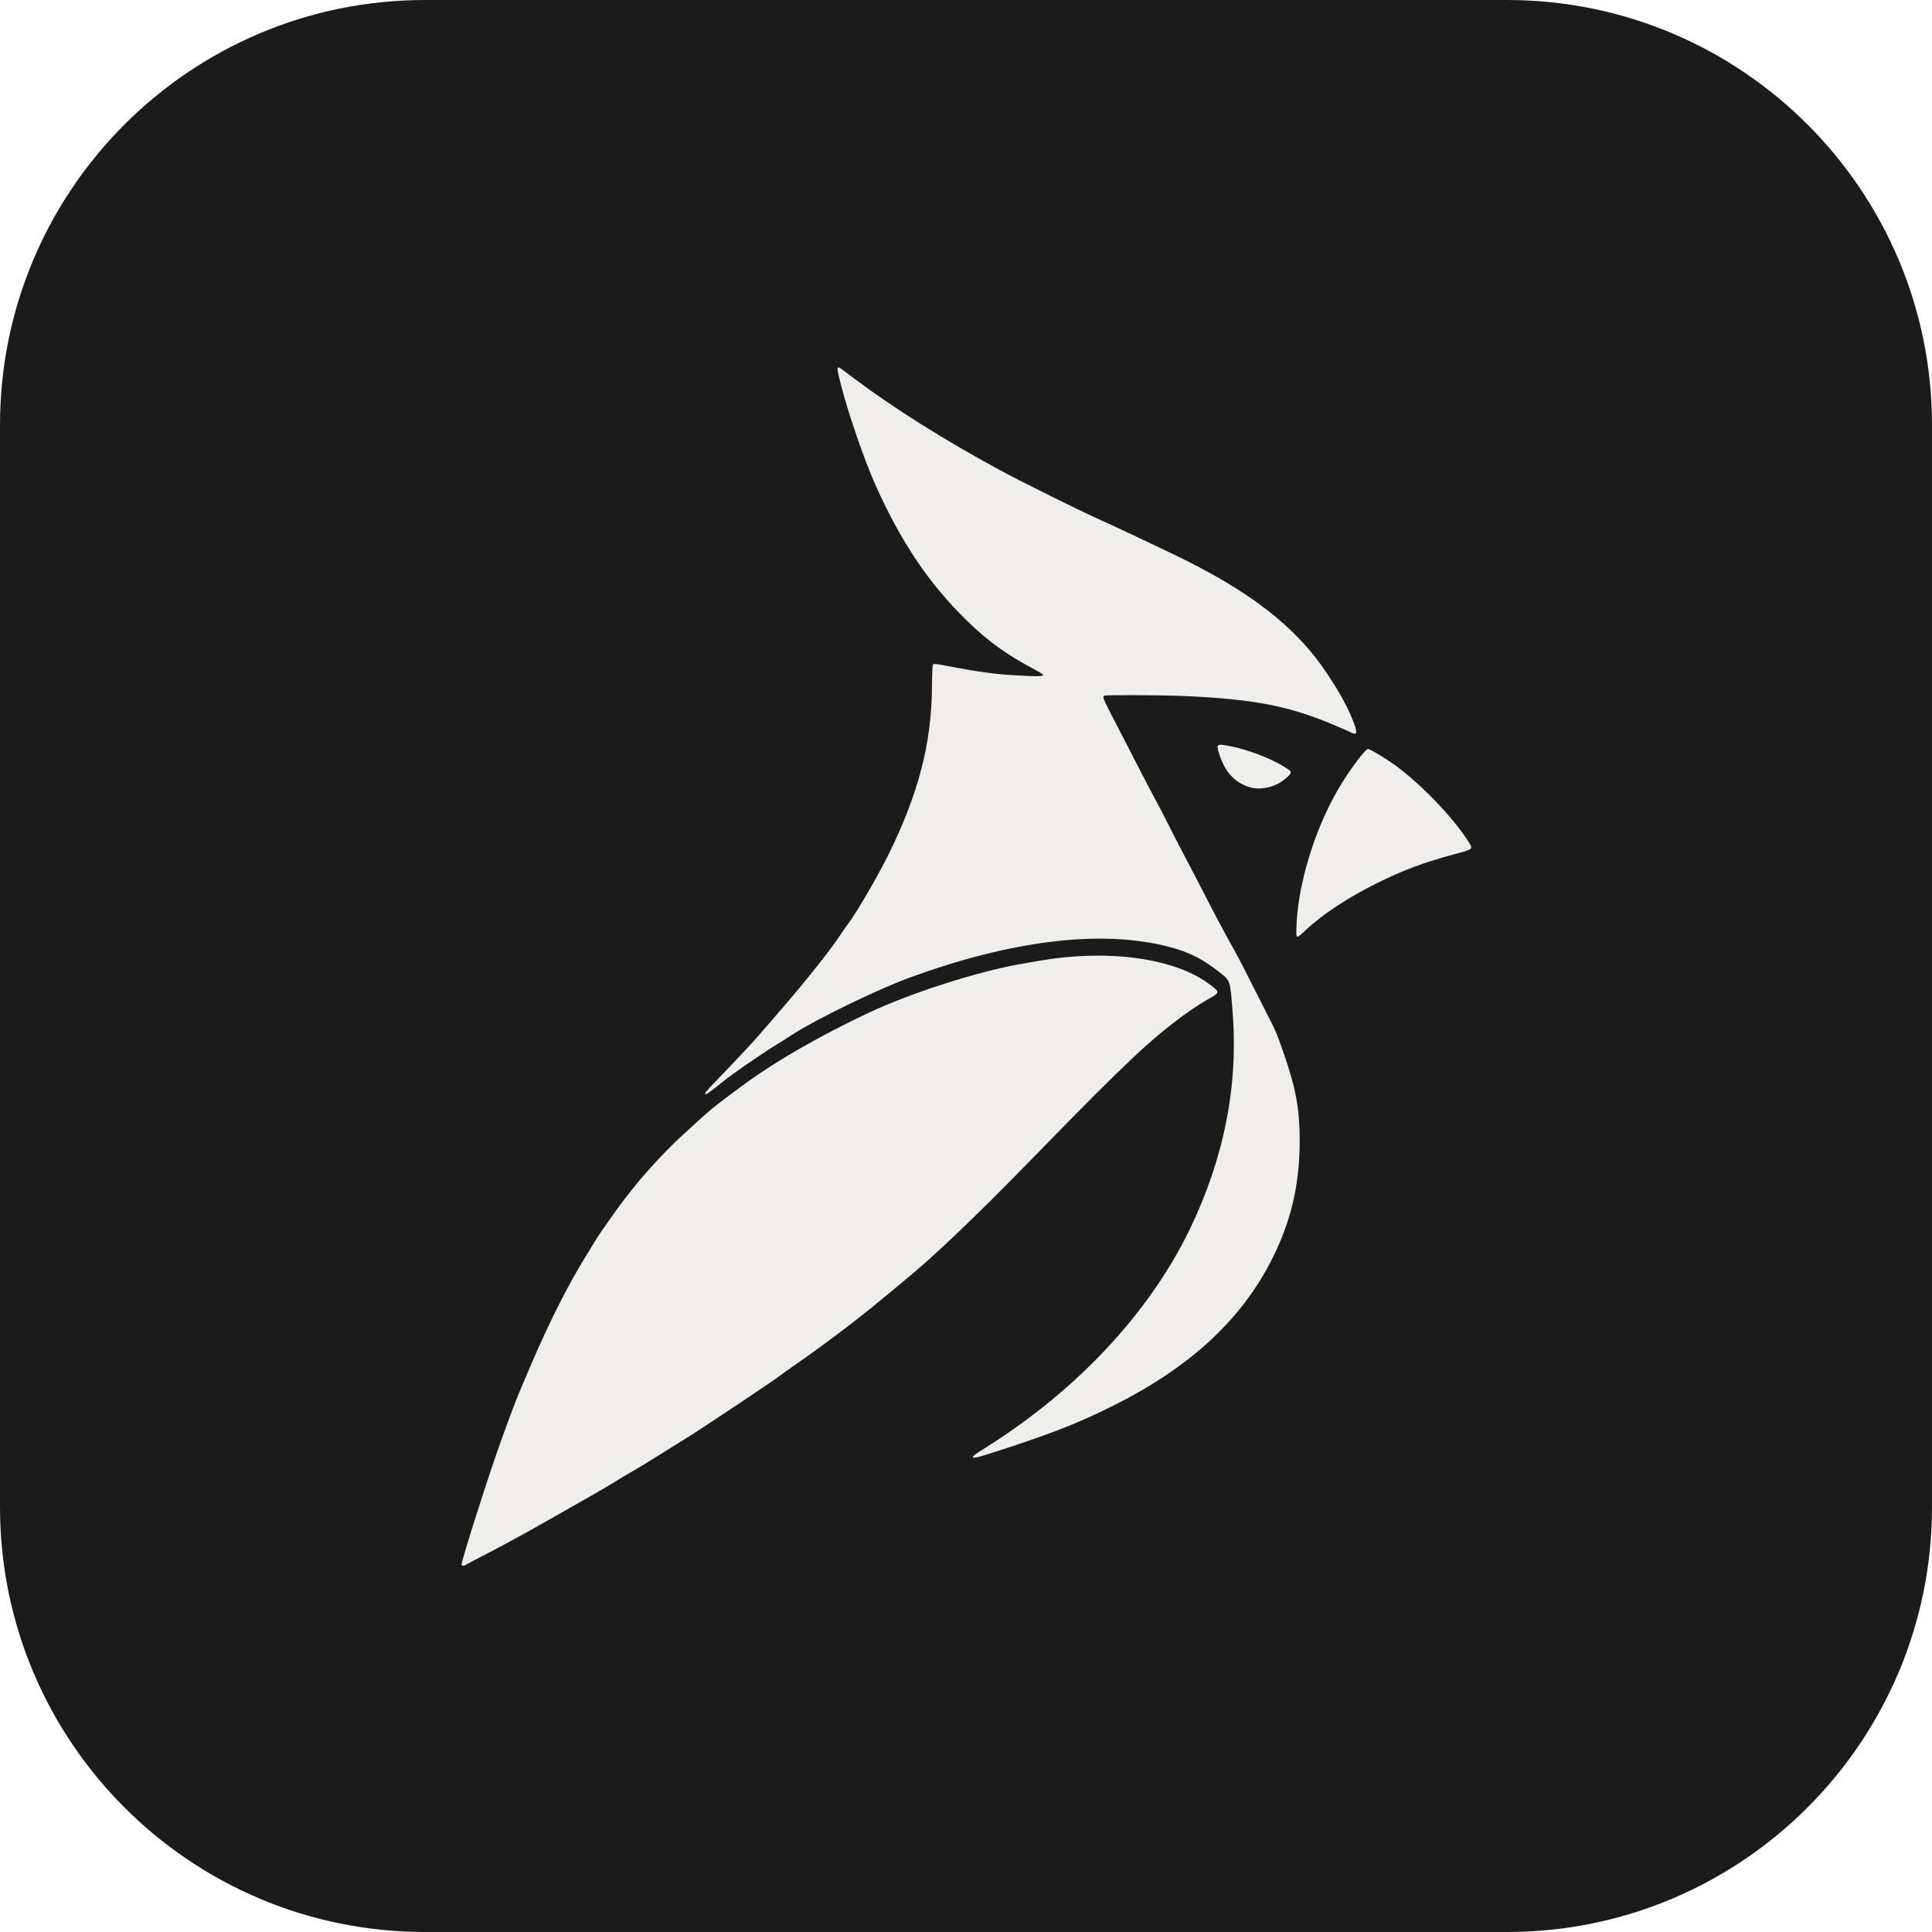
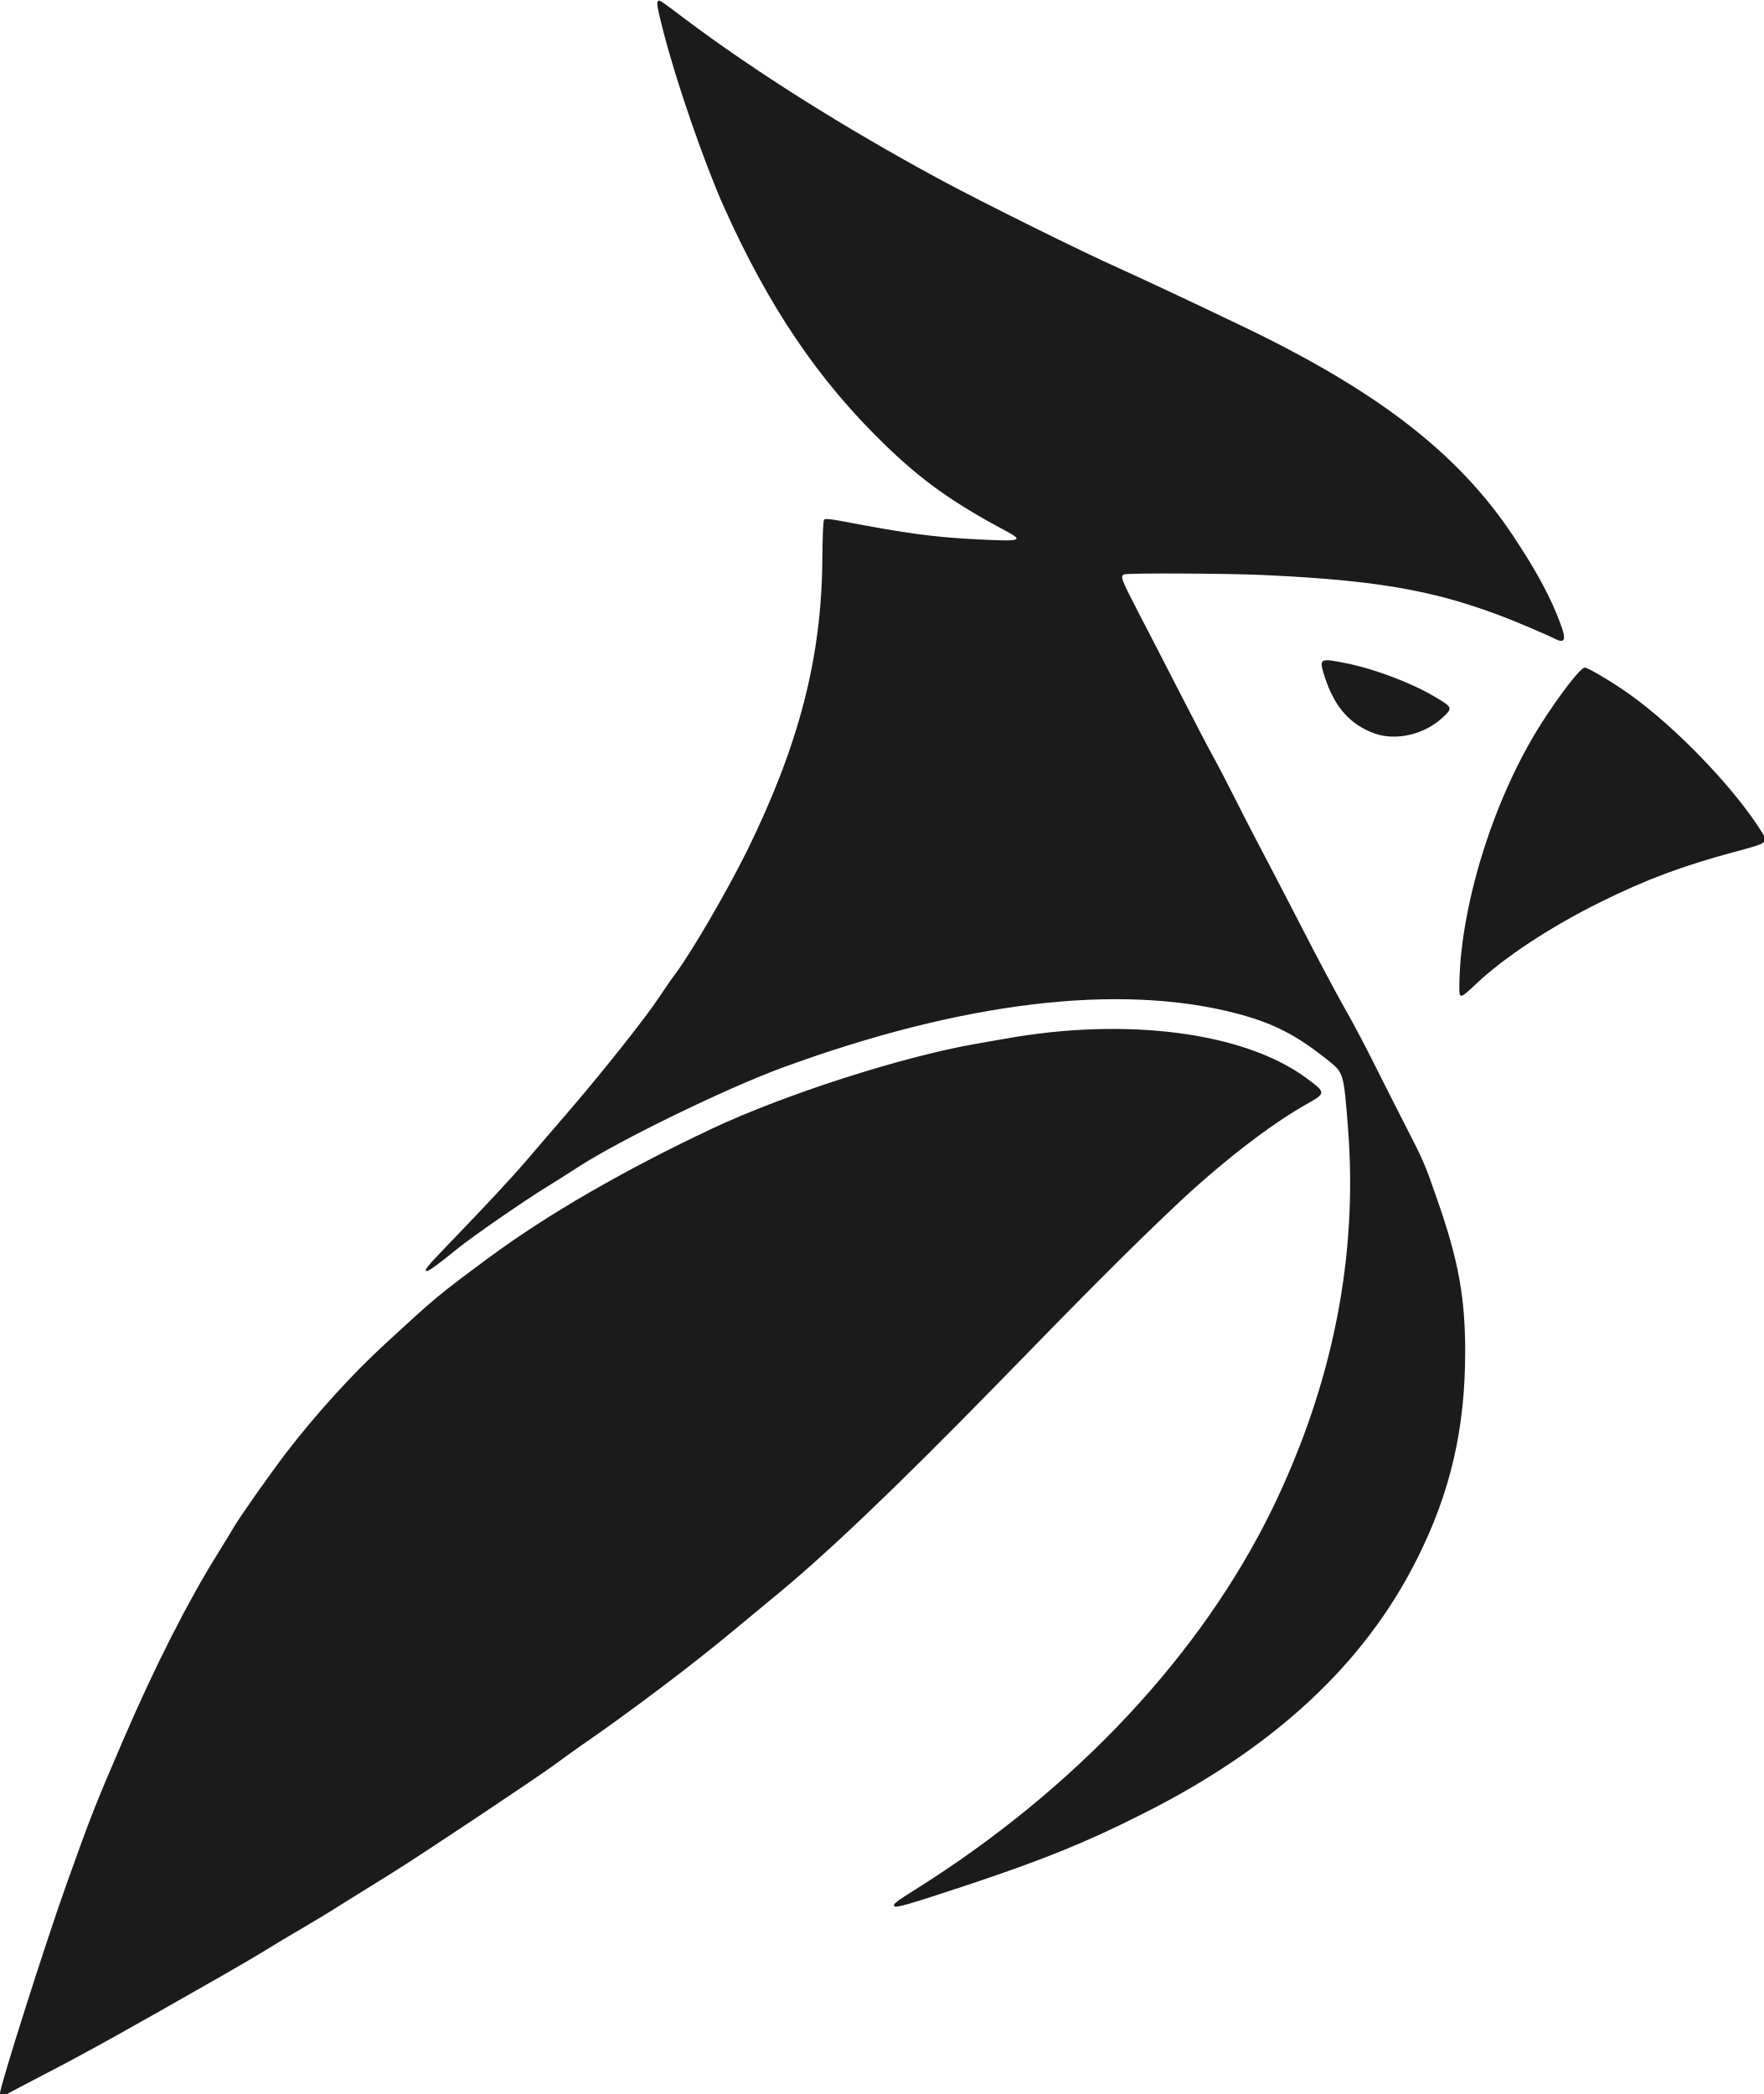
- <svg xmlns="http://www.w3.org/2000/svg" viewBox="0 0 100 100">
-   <rect width="100" height="100" rx="22" fill="#1b1b1b" />
-   <path transform="translate(23.89 19.00) scale(0.62)" fill="#efeeea" fill-rule="evenodd" d="M0.00 99.97C0.00 99.62 2.18 92.76 3.20 89.91C4.32 86.78 4.53 86.23 5.88 83.10C7.40 79.57 8.98 76.46 10.43 74.14C10.72 73.67 11.05 73.13 11.16 72.94C11.42 72.48 12.91 70.37 13.65 69.40C15.06 67.56 16.80 65.64 18.40 64.17C20.82 61.94 20.90 61.87 23.36 60.05C26.16 57.98 29.84 55.86 34.02 53.89C37.47 52.27 42.99 50.49 46.54 49.86C47.01 49.78 47.65 49.66 47.97 49.61C53.79 48.56 59.41 49.29 62.38 51.48C63.34 52.19 63.34 52.20 62.36 52.75C60.59 53.75 58.23 55.59 56.07 57.64C53.93 59.67 52.17 61.43 47.68 66.04C42.78 71.06 39.36 74.32 36.80 76.40C36.35 76.77 35.52 77.46 34.94 77.94C33.11 79.47 29.98 81.83 27.78 83.34C27.39 83.61 26.83 84.02 26.53 84.24C25.80 84.79 20.05 88.62 18.76 89.42C18.19 89.77 17.16 90.42 16.46 90.85C15.77 91.29 14.79 91.88 14.29 92.17C13.79 92.46 13.10 92.87 12.77 93.08C12.43 93.29 11.52 93.83 10.73 94.28C5.86 97.06 4.19 97.99 1.97 99.14C1.27 99.50 0.60 99.86 0.47 99.93C0.21 100.10 0.00 100.11 0.00 99.97ZM42.70 91.02C42.64 90.93 42.81 90.80 43.72 90.23C51.37 85.43 57.37 79.01 60.77 72.03C63.65 66.08 64.86 60.00 64.37 53.82C64.17 51.26 64.16 51.23 63.45 50.66C61.89 49.41 60.81 48.86 59.02 48.39C53.43 46.94 45.92 47.84 37.30 51.01C34.60 52.01 29.57 54.46 27.63 55.72C27.23 55.98 26.57 56.40 26.16 56.65C25.02 57.35 22.60 59.02 21.81 59.66C20.98 60.34 20.48 60.70 20.39 60.70C20.22 60.70 20.40 60.47 21.31 59.53C23.22 57.55 24.44 56.24 25.14 55.42C25.53 54.96 26.36 54.00 26.98 53.28C28.65 51.35 30.75 48.71 31.46 47.65C31.71 47.27 32.07 46.74 32.28 46.47C33.10 45.35 34.75 42.50 35.69 40.60C38.15 35.58 39.23 31.43 39.27 26.76C39.28 25.57 39.31 24.86 39.36 24.81C39.41 24.76 39.72 24.79 40.38 24.92C43.26 25.47 44.63 25.66 46.73 25.76C48.81 25.86 48.92 25.83 47.97 25.32C45.48 23.99 43.98 22.92 42.20 21.18C39.06 18.13 36.71 14.65 34.57 9.88C33.62 7.75 32.29 3.90 31.67 1.47C31.37 0.29 31.34 0.10 31.44 0.04C31.51 0.00 31.54 0.02 32.76 0.94C36.05 3.41 40.32 6.10 44.83 8.54C46.88 9.65 51.75 12.06 53.46 12.82C54.40 13.24 56.92 14.42 59.27 15.55C65.78 18.66 69.66 21.66 72.28 25.62C73.42 27.34 74.07 28.56 74.54 29.84C74.81 30.58 74.73 30.75 74.22 30.49C74.10 30.42 73.51 30.17 72.91 29.91C69.06 28.28 66.23 27.73 60.32 27.46C58.56 27.38 53.86 27.36 53.68 27.43C53.49 27.51 53.54 27.65 54.32 29.16C54.74 29.97 55.64 31.71 56.31 33.02C56.99 34.34 57.72 35.75 57.95 36.16C58.18 36.57 58.60 37.39 58.90 37.98C59.19 38.57 59.73 39.61 60.09 40.30C60.46 40.99 61.37 42.75 62.13 44.22C62.88 45.69 63.82 47.45 64.20 48.12C64.59 48.80 65.22 49.99 65.60 50.76C65.99 51.54 66.68 52.90 67.13 53.78C68.00 55.47 68.05 55.60 68.65 57.33C69.65 60.19 69.97 61.97 69.97 64.56C69.97 68.22 69.27 71.26 67.68 74.43C65.16 79.47 60.83 83.49 54.51 86.65C51.85 87.99 49.89 88.78 46.47 89.93C43.39 90.95 42.76 91.14 42.70 91.02ZM69.69 47.20C69.69 43.40 71.29 38.20 73.58 34.59C74.49 33.16 75.48 31.88 75.68 31.88C75.84 31.88 77.11 32.64 77.91 33.22C79.99 34.72 82.60 37.41 83.93 39.42C84.50 40.29 84.57 40.21 82.81 40.69C80.35 41.35 78.61 42.00 76.43 43.08C74.06 44.25 71.83 45.72 70.51 46.97C69.75 47.69 69.69 47.71 69.69 47.20ZM65.65 35.03C64.47 34.60 63.73 33.77 63.26 32.32C62.98 31.43 63.00 31.42 64.27 31.67C65.67 31.95 67.46 32.63 68.58 33.31C69.37 33.78 69.38 33.82 68.89 34.27C68.02 35.08 66.67 35.39 65.65 35.03Z" />
+ <svg xmlns="http://www.w3.org/2000/svg" viewBox="0 0 84.24 100">
+   <style>path{fill:#1b1b1b}@media (prefers-color-scheme:dark){path{fill:#efeeea}}</style>
+   <path fill-rule="evenodd" d="M0.00 99.97C0.00 99.62 2.18 92.76 3.20 89.91C4.32 86.78 4.53 86.23 5.88 83.10C7.40 79.57 8.98 76.46 10.43 74.14C10.72 73.67 11.05 73.13 11.16 72.94C11.42 72.48 12.91 70.37 13.65 69.40C15.06 67.56 16.80 65.64 18.40 64.17C20.82 61.94 20.90 61.87 23.36 60.05C26.16 57.98 29.84 55.86 34.02 53.89C37.47 52.27 42.99 50.49 46.54 49.86C47.01 49.78 47.65 49.66 47.97 49.61C53.79 48.56 59.41 49.29 62.38 51.48C63.34 52.19 63.34 52.20 62.36 52.75C60.59 53.75 58.23 55.59 56.07 57.64C53.93 59.67 52.17 61.43 47.68 66.04C42.78 71.06 39.36 74.32 36.80 76.40C36.35 76.77 35.52 77.46 34.94 77.94C33.11 79.47 29.98 81.83 27.78 83.34C27.39 83.61 26.83 84.02 26.53 84.24C25.80 84.79 20.05 88.62 18.76 89.42C18.19 89.77 17.16 90.42 16.46 90.85C15.77 91.29 14.79 91.88 14.29 92.17C13.79 92.46 13.10 92.87 12.77 93.08C12.43 93.29 11.52 93.83 10.73 94.28C5.86 97.06 4.19 97.99 1.97 99.14C1.27 99.50 0.60 99.86 0.47 99.93C0.21 100.10 0.00 100.11 0.00 99.97ZM42.70 91.02C42.64 90.93 42.81 90.80 43.72 90.23C51.37 85.43 57.37 79.01 60.77 72.03C63.65 66.08 64.86 60.00 64.37 53.82C64.17 51.26 64.16 51.23 63.45 50.66C61.89 49.41 60.81 48.86 59.02 48.39C53.43 46.94 45.92 47.84 37.30 51.01C34.60 52.01 29.57 54.46 27.63 55.72C27.23 55.98 26.57 56.40 26.16 56.65C25.02 57.35 22.60 59.02 21.81 59.66C20.98 60.34 20.48 60.70 20.39 60.70C20.22 60.70 20.40 60.47 21.31 59.53C23.22 57.55 24.44 56.24 25.14 55.42C25.53 54.96 26.36 54.00 26.98 53.28C28.65 51.35 30.75 48.71 31.46 47.65C31.71 47.27 32.07 46.74 32.28 46.47C33.10 45.35 34.75 42.50 35.69 40.60C38.15 35.58 39.23 31.43 39.27 26.76C39.28 25.57 39.31 24.86 39.36 24.81C39.41 24.76 39.72 24.79 40.38 24.92C43.26 25.47 44.63 25.66 46.73 25.76C48.81 25.86 48.92 25.83 47.97 25.32C45.48 23.99 43.98 22.92 42.20 21.18C39.06 18.13 36.71 14.65 34.57 9.88C33.62 7.75 32.29 3.90 31.67 1.47C31.37 0.29 31.34 0.10 31.44 0.04C31.51 0.00 31.54 0.02 32.76 0.94C36.05 3.41 40.32 6.10 44.83 8.54C46.88 9.65 51.75 12.06 53.46 12.82C54.40 13.24 56.92 14.42 59.27 15.55C65.78 18.66 69.66 21.66 72.28 25.62C73.42 27.34 74.07 28.56 74.54 29.84C74.81 30.58 74.73 30.75 74.22 30.49C74.10 30.42 73.51 30.17 72.91 29.91C69.06 28.28 66.23 27.73 60.32 27.46C58.56 27.38 53.86 27.36 53.68 27.43C53.49 27.51 53.54 27.65 54.32 29.16C54.74 29.97 55.64 31.71 56.31 33.02C56.99 34.34 57.72 35.75 57.95 36.16C58.18 36.57 58.60 37.39 58.90 37.98C59.19 38.57 59.73 39.61 60.09 40.30C60.46 40.99 61.37 42.75 62.13 44.22C62.88 45.69 63.82 47.45 64.20 48.12C64.59 48.80 65.22 49.99 65.60 50.76C65.99 51.54 66.68 52.90 67.13 53.78C68.00 55.47 68.05 55.60 68.65 57.33C69.65 60.19 69.97 61.97 69.97 64.56C69.97 68.22 69.27 71.26 67.68 74.43C65.16 79.47 60.83 83.49 54.51 86.65C51.85 87.99 49.89 88.78 46.47 89.93C43.39 90.95 42.76 91.14 42.70 91.02ZM69.69 47.20C69.69 43.40 71.29 38.20 73.58 34.59C74.49 33.16 75.48 31.88 75.68 31.88C75.84 31.88 77.11 32.64 77.91 33.22C79.99 34.72 82.60 37.41 83.93 39.42C84.50 40.29 84.57 40.21 82.81 40.69C80.35 41.35 78.61 42.00 76.43 43.08C74.06 44.25 71.83 45.72 70.51 46.97C69.75 47.69 69.69 47.71 69.69 47.20ZM65.65 35.03C64.47 34.60 63.73 33.77 63.26 32.32C62.98 31.43 63.00 31.42 64.27 31.67C65.67 31.95 67.46 32.63 68.58 33.31C69.37 33.78 69.38 33.82 68.89 34.27C68.02 35.08 66.67 35.39 65.65 35.03Z" />
</svg>
